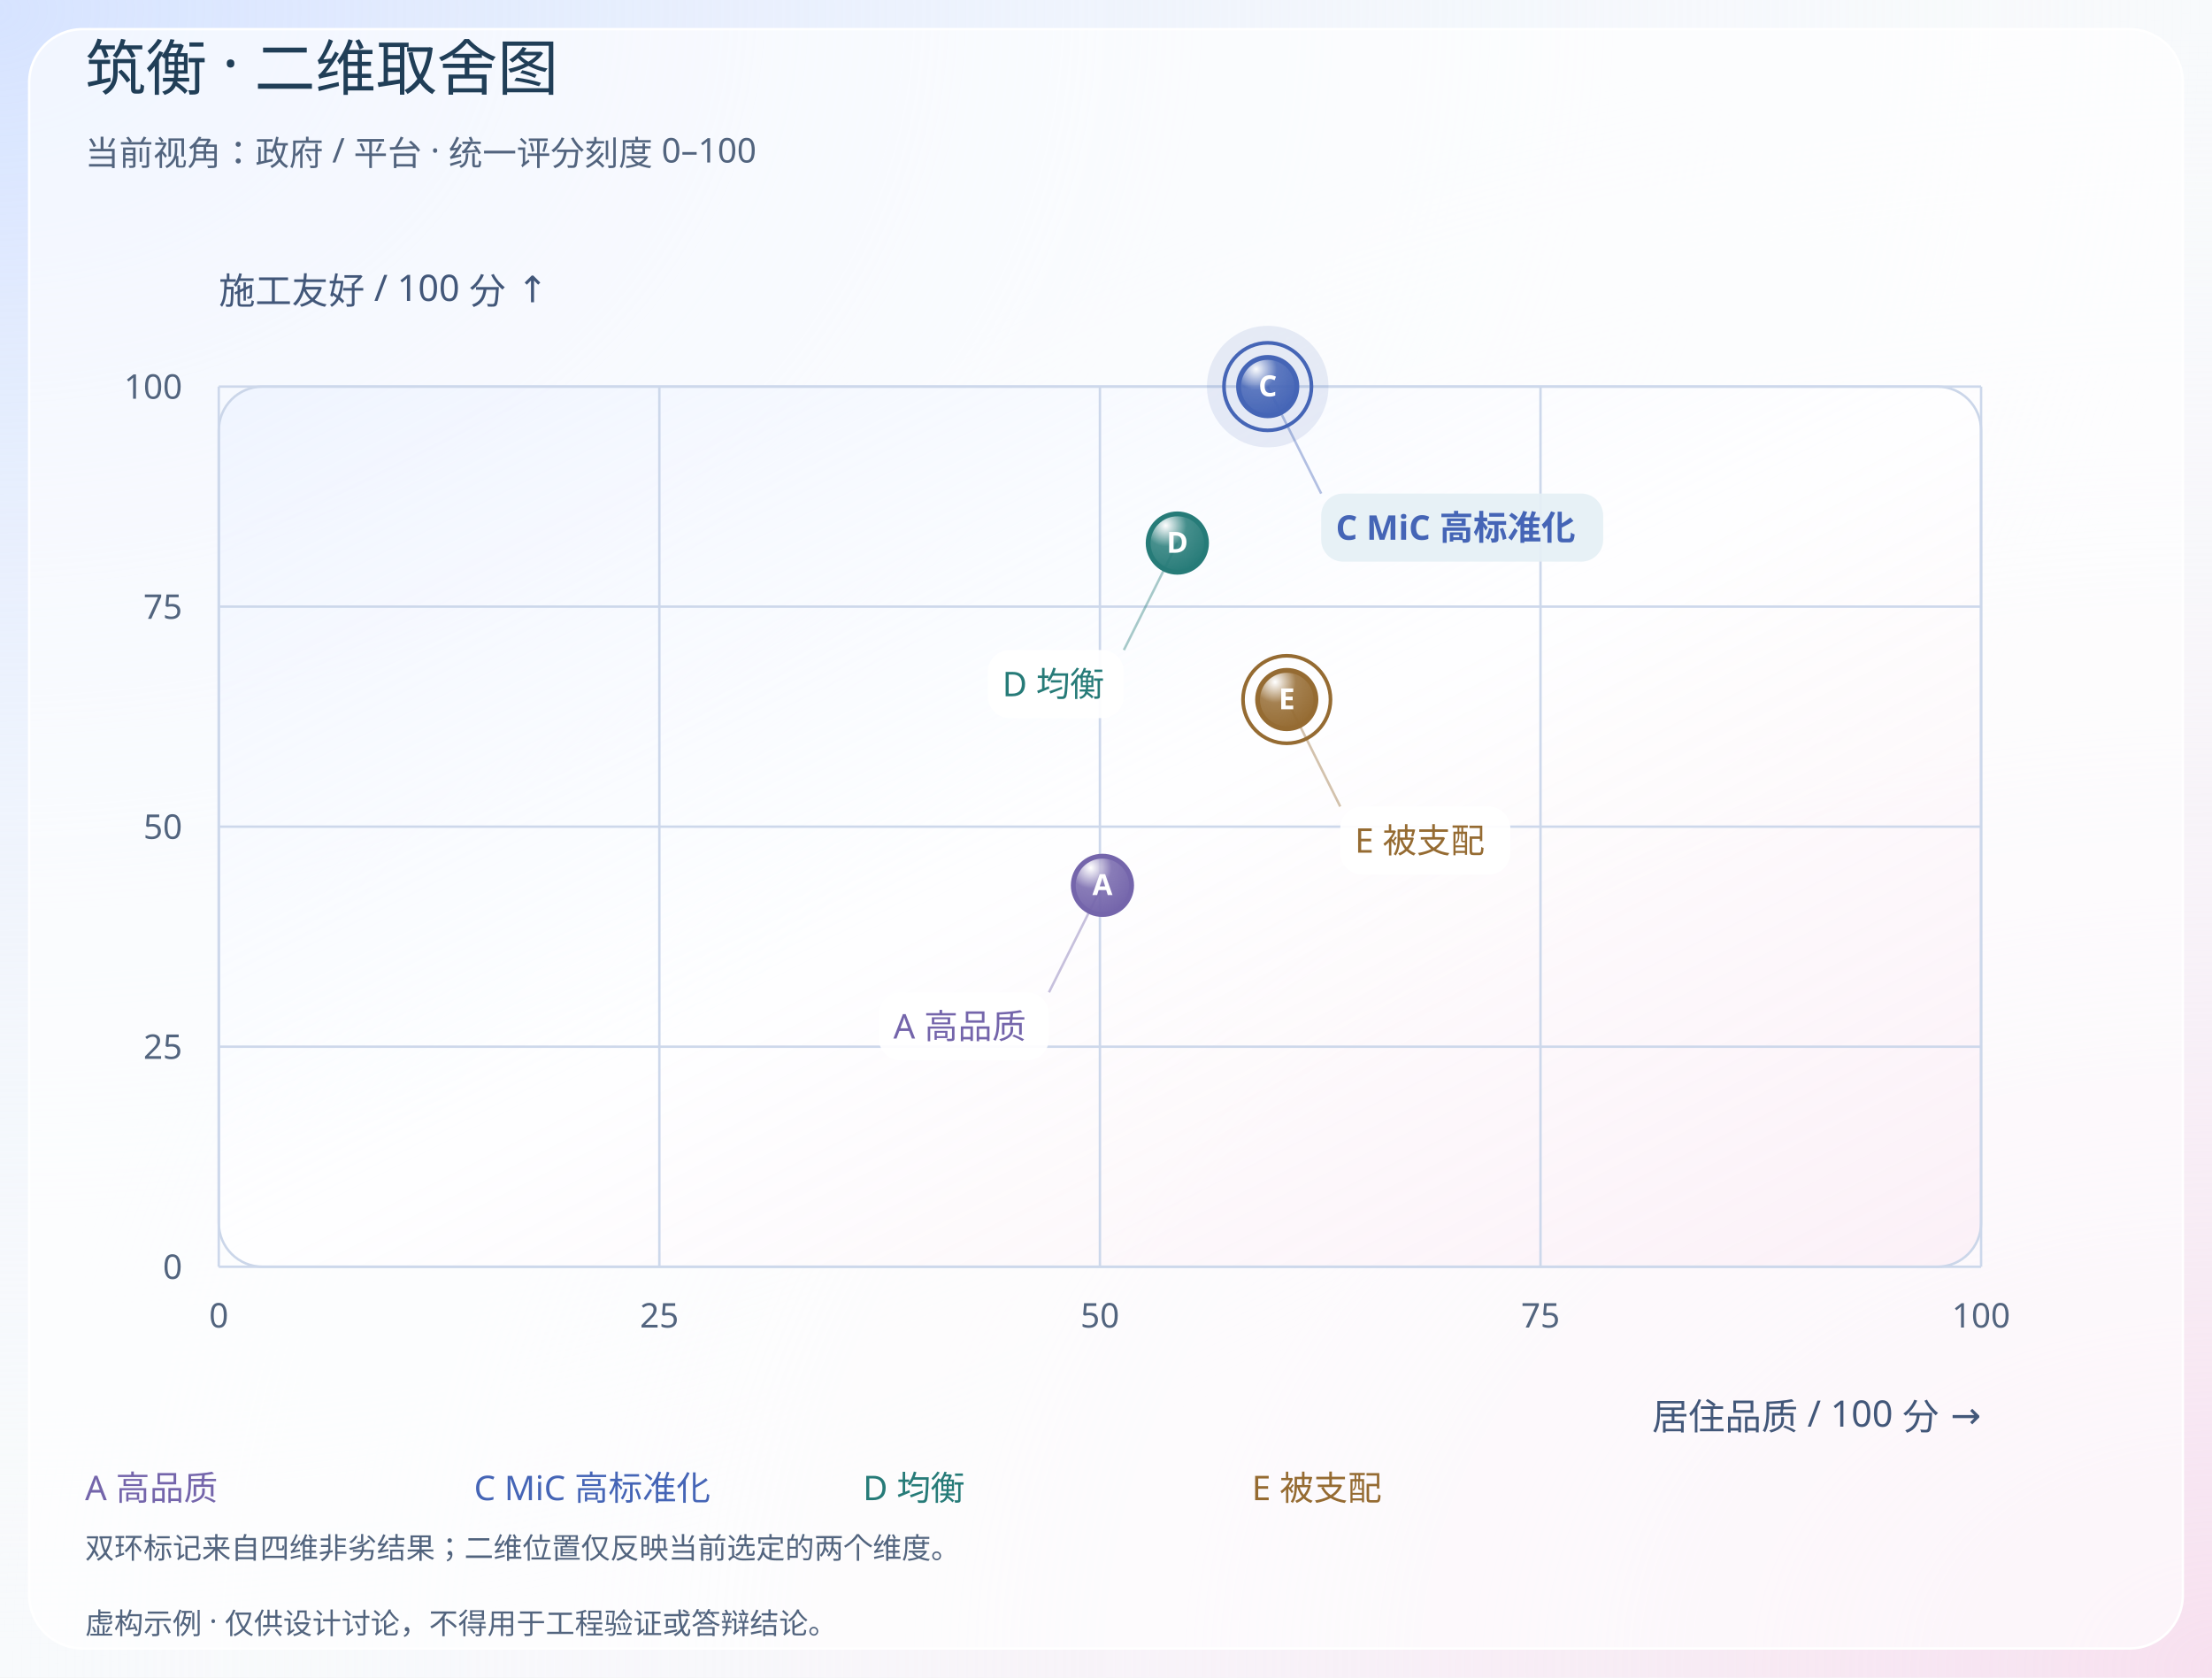
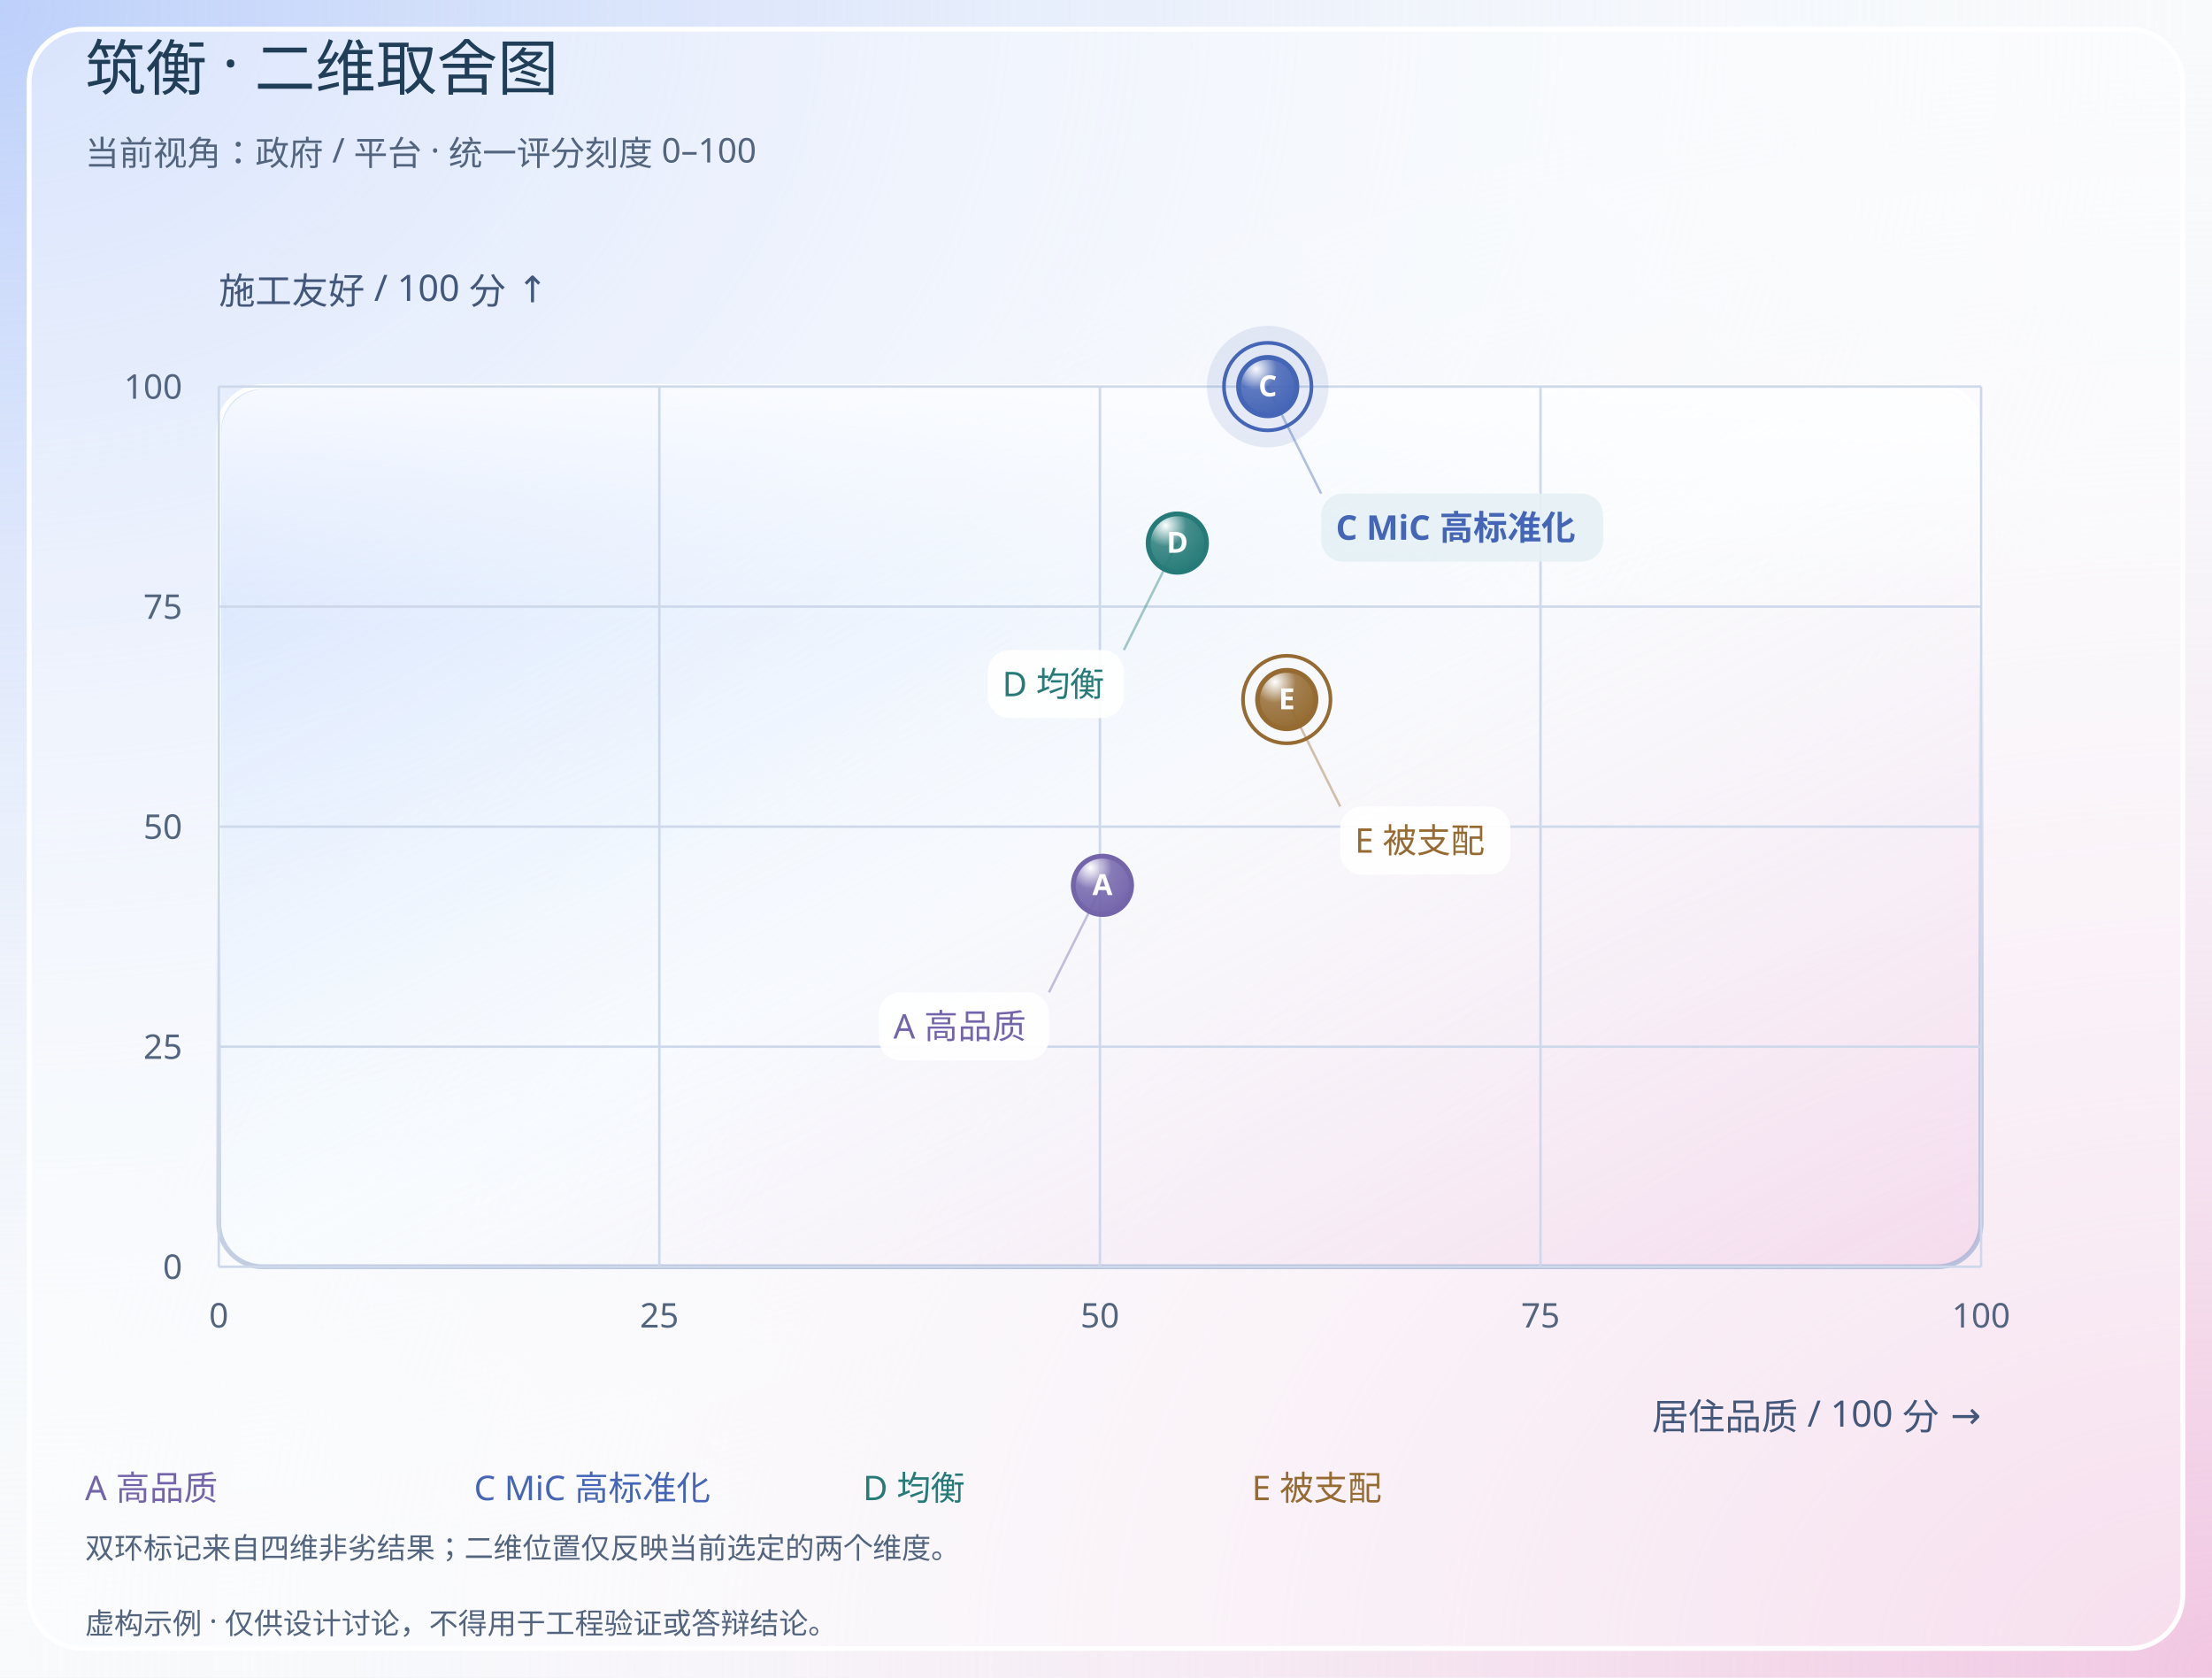
<svg xmlns="http://www.w3.org/2000/svg" width="910" height="690" viewBox="0 0 910 690" style="font-family:Segoe UI,Microsoft YaHei,sans-serif">
  <defs>
    <radialGradient id="export-blue" cx="0" cy="0" r="1">
-       <stop stop-color="#d6e3ff" />
+       <stop stop-color="#bdd0fa" />
      <stop offset="1" stop-color="#f8fafc" stop-opacity="0" />
    </radialGradient>
    <radialGradient id="export-pink" cx="1" cy="1" r="1">
-       <stop stop-color="#f7e0ef" />
+       <stop stop-color="#f1c6e1" />
      <stop offset="1" stop-color="#f8fafc" stop-opacity="0" />
    </radialGradient>
  </defs>
  <rect width="910" height="690" fill="#f8fafc" />
  <rect width="910" height="690" fill="url(#export-blue)" />
  <rect width="910" height="690" fill="url(#export-pink)" />
-   <rect x="12" y="12" width="886" height="666" rx="22" fill="#fff" fill-opacity=".65" stroke="#fff" />
+   <rect x="12" y="12" width="886" height="666" rx="22" fill="#fff" fill-opacity=".4" stroke="#fff" stroke-width="2" />
  <text x="35" y="37" font-size="25" fill="#203e57">筑衡 · 二维取舍图</text>
  <text x="35" y="68" font-size="14" fill="#52647e">当前视角：政府 / 平台 · 统一评分刻度 0–100</text>
  <g transform="translate(30 103)">
    <defs>
      <radialGradient id="map-bead-1" cx="30%" cy="20%" r="85%">
        <stop offset="0" stop-color="#fff" stop-opacity=".8" />
        <stop offset=".42" stop-color="#7465ab" stop-opacity=".85" />
        <stop offset="1" stop-color="#7465ab" />
      </radialGradient>
      <radialGradient id="map-bead-2" cx="30%" cy="20%" r="85%">
        <stop offset="0" stop-color="#fff" stop-opacity=".8" />
        <stop offset=".42" stop-color="#a4444d" stop-opacity=".85" />
        <stop offset="1" stop-color="#a4444d" />
      </radialGradient>
      <radialGradient id="map-bead-3" cx="30%" cy="20%" r="85%">
        <stop offset="0" stop-color="#fff" stop-opacity=".8" />
        <stop offset=".42" stop-color="#4565b6" stop-opacity=".85" />
        <stop offset="1" stop-color="#4565b6" />
      </radialGradient>
      <radialGradient id="map-bead-4" cx="30%" cy="20%" r="85%">
        <stop offset="0" stop-color="#fff" stop-opacity=".8" />
        <stop offset=".42" stop-color="#267b78" stop-opacity=".85" />
        <stop offset="1" stop-color="#267b78" />
      </radialGradient>
      <radialGradient id="map-bead-5" cx="30%" cy="20%" r="85%">
        <stop offset="0" stop-color="#fff" stop-opacity=".8" />
        <stop offset=".42" stop-color="#956b32" stop-opacity=".85" />
        <stop offset="1" stop-color="#956b32" />
      </radialGradient>
      <linearGradient id="map-plane" x2="1" y2="1">
-         <stop stop-color="#eef3ff" stop-opacity=".8" />
-         <stop offset=".5" stop-color="#fff" stop-opacity=".5" />
-         <stop offset="1" stop-color="#fbecf5" stop-opacity=".65" />
+         <stop stop-color="#cbdcff" stop-opacity=".75" />
+         <stop offset=".5" stop-color="#f5fdff" stop-opacity=".3" />
+         <stop offset="1" stop-color="#f2cfe7" stop-opacity=".55" />
+       </linearGradient>
+       <linearGradient id="map-rim" x2=".3" y2="1">
+         <stop stop-color="#fff" />
+         <stop offset=".5" stop-color="#fff" stop-opacity=".85" />
+         <stop offset="1" stop-color="#9eafd0" stop-opacity=".7" />
+       </linearGradient>
+       <linearGradient id="map-sheen" x2="0" y2="1">
+         <stop stop-color="#fff" stop-opacity=".8" />
+         <stop offset="1" stop-color="#fff" stop-opacity="0" />
      </linearGradient>
    </defs>
-     <rect x="60" y="56" width="725" height="362" fill="url(#map-plane)" stroke="#cbd6e9" rx="18" />
+     <rect x="60" y="56" width="725" height="362" fill="url(#map-plane)" stroke="url(#map-rim)" stroke-width="2" rx="18" />
+     <rect x="61" y="57" width="723" height="97.74" rx="18" fill="url(#map-sheen)" pointer-events="none" />
    <line x1="60" y1="56" x2="60" y2="418" stroke="#cdd8eb" />
    <line x1="60" y1="418" x2="785" y2="418" stroke="#cdd8eb" />
    <text x="60" y="443" text-anchor="middle" fill="#52647e" font-size="14">0</text>
    <text x="45" y="423" text-anchor="end" fill="#52647e" font-size="14">0</text>
    <line x1="241.25" y1="56" x2="241.25" y2="418" stroke="#cdd8eb" />
    <line x1="60" y1="327.5" x2="785" y2="327.5" stroke="#cdd8eb" />
    <text x="241.25" y="443" text-anchor="middle" fill="#52647e" font-size="14">25</text>
    <text x="45" y="332.5" text-anchor="end" fill="#52647e" font-size="14">25</text>
    <line x1="422.5" y1="56" x2="422.5" y2="418" stroke="#cdd8eb" />
    <line x1="60" y1="237" x2="785" y2="237" stroke="#cdd8eb" />
    <text x="422.5" y="443" text-anchor="middle" fill="#52647e" font-size="14">50</text>
    <text x="45" y="242" text-anchor="end" fill="#52647e" font-size="14">50</text>
    <line x1="603.75" y1="56" x2="603.75" y2="418" stroke="#cdd8eb" />
    <line x1="60" y1="146.5" x2="785" y2="146.5" stroke="#cdd8eb" />
    <text x="603.75" y="443" text-anchor="middle" fill="#52647e" font-size="14">75</text>
    <text x="45" y="151.5" text-anchor="end" fill="#52647e" font-size="14">75</text>
    <line x1="785" y1="56" x2="785" y2="418" stroke="#cdd8eb" />
    <line x1="60" y1="56" x2="785" y2="56" stroke="#cdd8eb" />
    <text x="785" y="443" text-anchor="middle" fill="#52647e" font-size="14">100</text>
    <text x="45" y="61" text-anchor="end" fill="#52647e" font-size="14">100</text>
    <text x="60" y="22" fill="#425779" font-size="15">施工友好 / 100 分 ↑</text>
    <text x="785" y="485" text-anchor="end" fill="#425779" font-size="15">居住品质 / 100 分 →</text>
    <g class="svg-point" data-point="1" role="button" tabindex="0" aria-label="A 高品质，居住品质 50.1分，施工友好 43.3分">
      <line x1="423.536" y1="261.133" x2="401.536" y2="305.133" stroke="#7465ab" stroke-opacity=".4" />
      <circle class="point-core" cx="423.536" cy="261.133" r="12" fill="url(#map-bead-1)" stroke="#7465ab" stroke-width="2" />
      <text x="423.536" y="265.133" text-anchor="middle" fill="#fff" font-size="12" font-weight="600" pointer-events="none">A</text>
      <rect class="point-label-box" x="331.536" y="305.133" width="70" height="28" fill="#fff" fill-opacity=".93" rx="9" />
      <text x="337.536" y="324.133" fill="#7465ab" font-size="14" font-weight="500" pointer-events="none">A 高品质</text>
    </g>
    <g class="svg-point" data-point="3" role="button" tabindex="0" aria-label="C MiC 高标准化，居住品质 59.5分，施工友好 100.0分，四维非劣">
      <line x1="491.534" y1="56" x2="513.534" y2="100" stroke="#4565b6" stroke-opacity=".4" />
      <circle cx="491.534" cy="56" r="25" fill="#4565b6" fill-opacity=".12" />
      <circle class="pareto-ring" cx="491.534" cy="56" r="18" fill="none" stroke="#4565b6" stroke-width="1.5" />
      <circle class="point-core" cx="491.534" cy="56" r="12" fill="url(#map-bead-3)" stroke="#4565b6" stroke-width="2" />
      <text x="491.534" y="60" text-anchor="middle" fill="#fff" font-size="12" font-weight="600" pointer-events="none">C</text>
      <rect class="point-label-box" x="513.534" y="100" width="116" height="28" fill="#e6f0f6" fill-opacity=".93" rx="9" />
      <text x="519.534" y="119" fill="#4565b6" font-size="14" font-weight="600" pointer-events="none">C MiC 高标准化</text>
    </g>
    <g class="svg-point" data-point="4" role="button" tabindex="0" aria-label="D 均衡，居住品质 54.4分，施工友好 82.2分">
      <line x1="454.349" y1="120.356" x2="432.349" y2="164.356" stroke="#267b78" stroke-opacity=".4" />
      <circle class="point-core" cx="454.349" cy="120.356" r="12" fill="url(#map-bead-4)" stroke="#267b78" stroke-width="2" />
      <text x="454.349" y="124.356" text-anchor="middle" fill="#fff" font-size="12" font-weight="600" pointer-events="none">D</text>
      <rect class="point-label-box" x="376.349" y="164.356" width="56" height="28" fill="#fff" fill-opacity=".93" rx="9" />
      <text x="382.349" y="183.356" fill="#267b78" font-size="14" font-weight="500" pointer-events="none">D 均衡</text>
    </g>
    <g class="svg-point" data-point="5" role="button" tabindex="0" aria-label="E 被支配，居住品质 60.6分，施工友好 64.4分，四维非劣">
      <line x1="499.362" y1="184.711" x2="521.362" y2="228.711" stroke="#956b32" stroke-opacity=".4" />
      <circle class="pareto-ring" cx="499.362" cy="184.711" r="18" fill="none" stroke="#956b32" stroke-width="1.5" />
      <circle class="point-core" cx="499.362" cy="184.711" r="12" fill="url(#map-bead-5)" stroke="#956b32" stroke-width="2" />
      <text x="499.362" y="188.711" text-anchor="middle" fill="#fff" font-size="12" font-weight="600" pointer-events="none">E</text>
      <rect class="point-label-box" x="521.362" y="228.711" width="70" height="28" fill="#fff" fill-opacity=".93" rx="9" />
      <text x="527.362" y="247.711" fill="#956b32" font-size="14" font-weight="500" pointer-events="none">E 被支配</text>
    </g>
  </g>
  <text x="35" y="617" fill="#7465ab" font-size="14">A 高品质</text>
  <text x="195" y="617" fill="#4565b6" font-size="14">C MiC 高标准化</text>
  <text x="355" y="617" fill="#267b78" font-size="14">D 均衡</text>
  <text x="515" y="617" fill="#956b32" font-size="14">E 被支配</text>
  <text x="35" y="641" font-size="12" fill="#52647e">双环标记来自四维非劣结果；二维位置仅反映当前选定的两个维度。</text>
  <text x="35" y="672" font-size="12" fill="#52647e">虚构示例 · 仅供设计讨论，不得用于工程验证或答辩结论。</text>
</svg>
